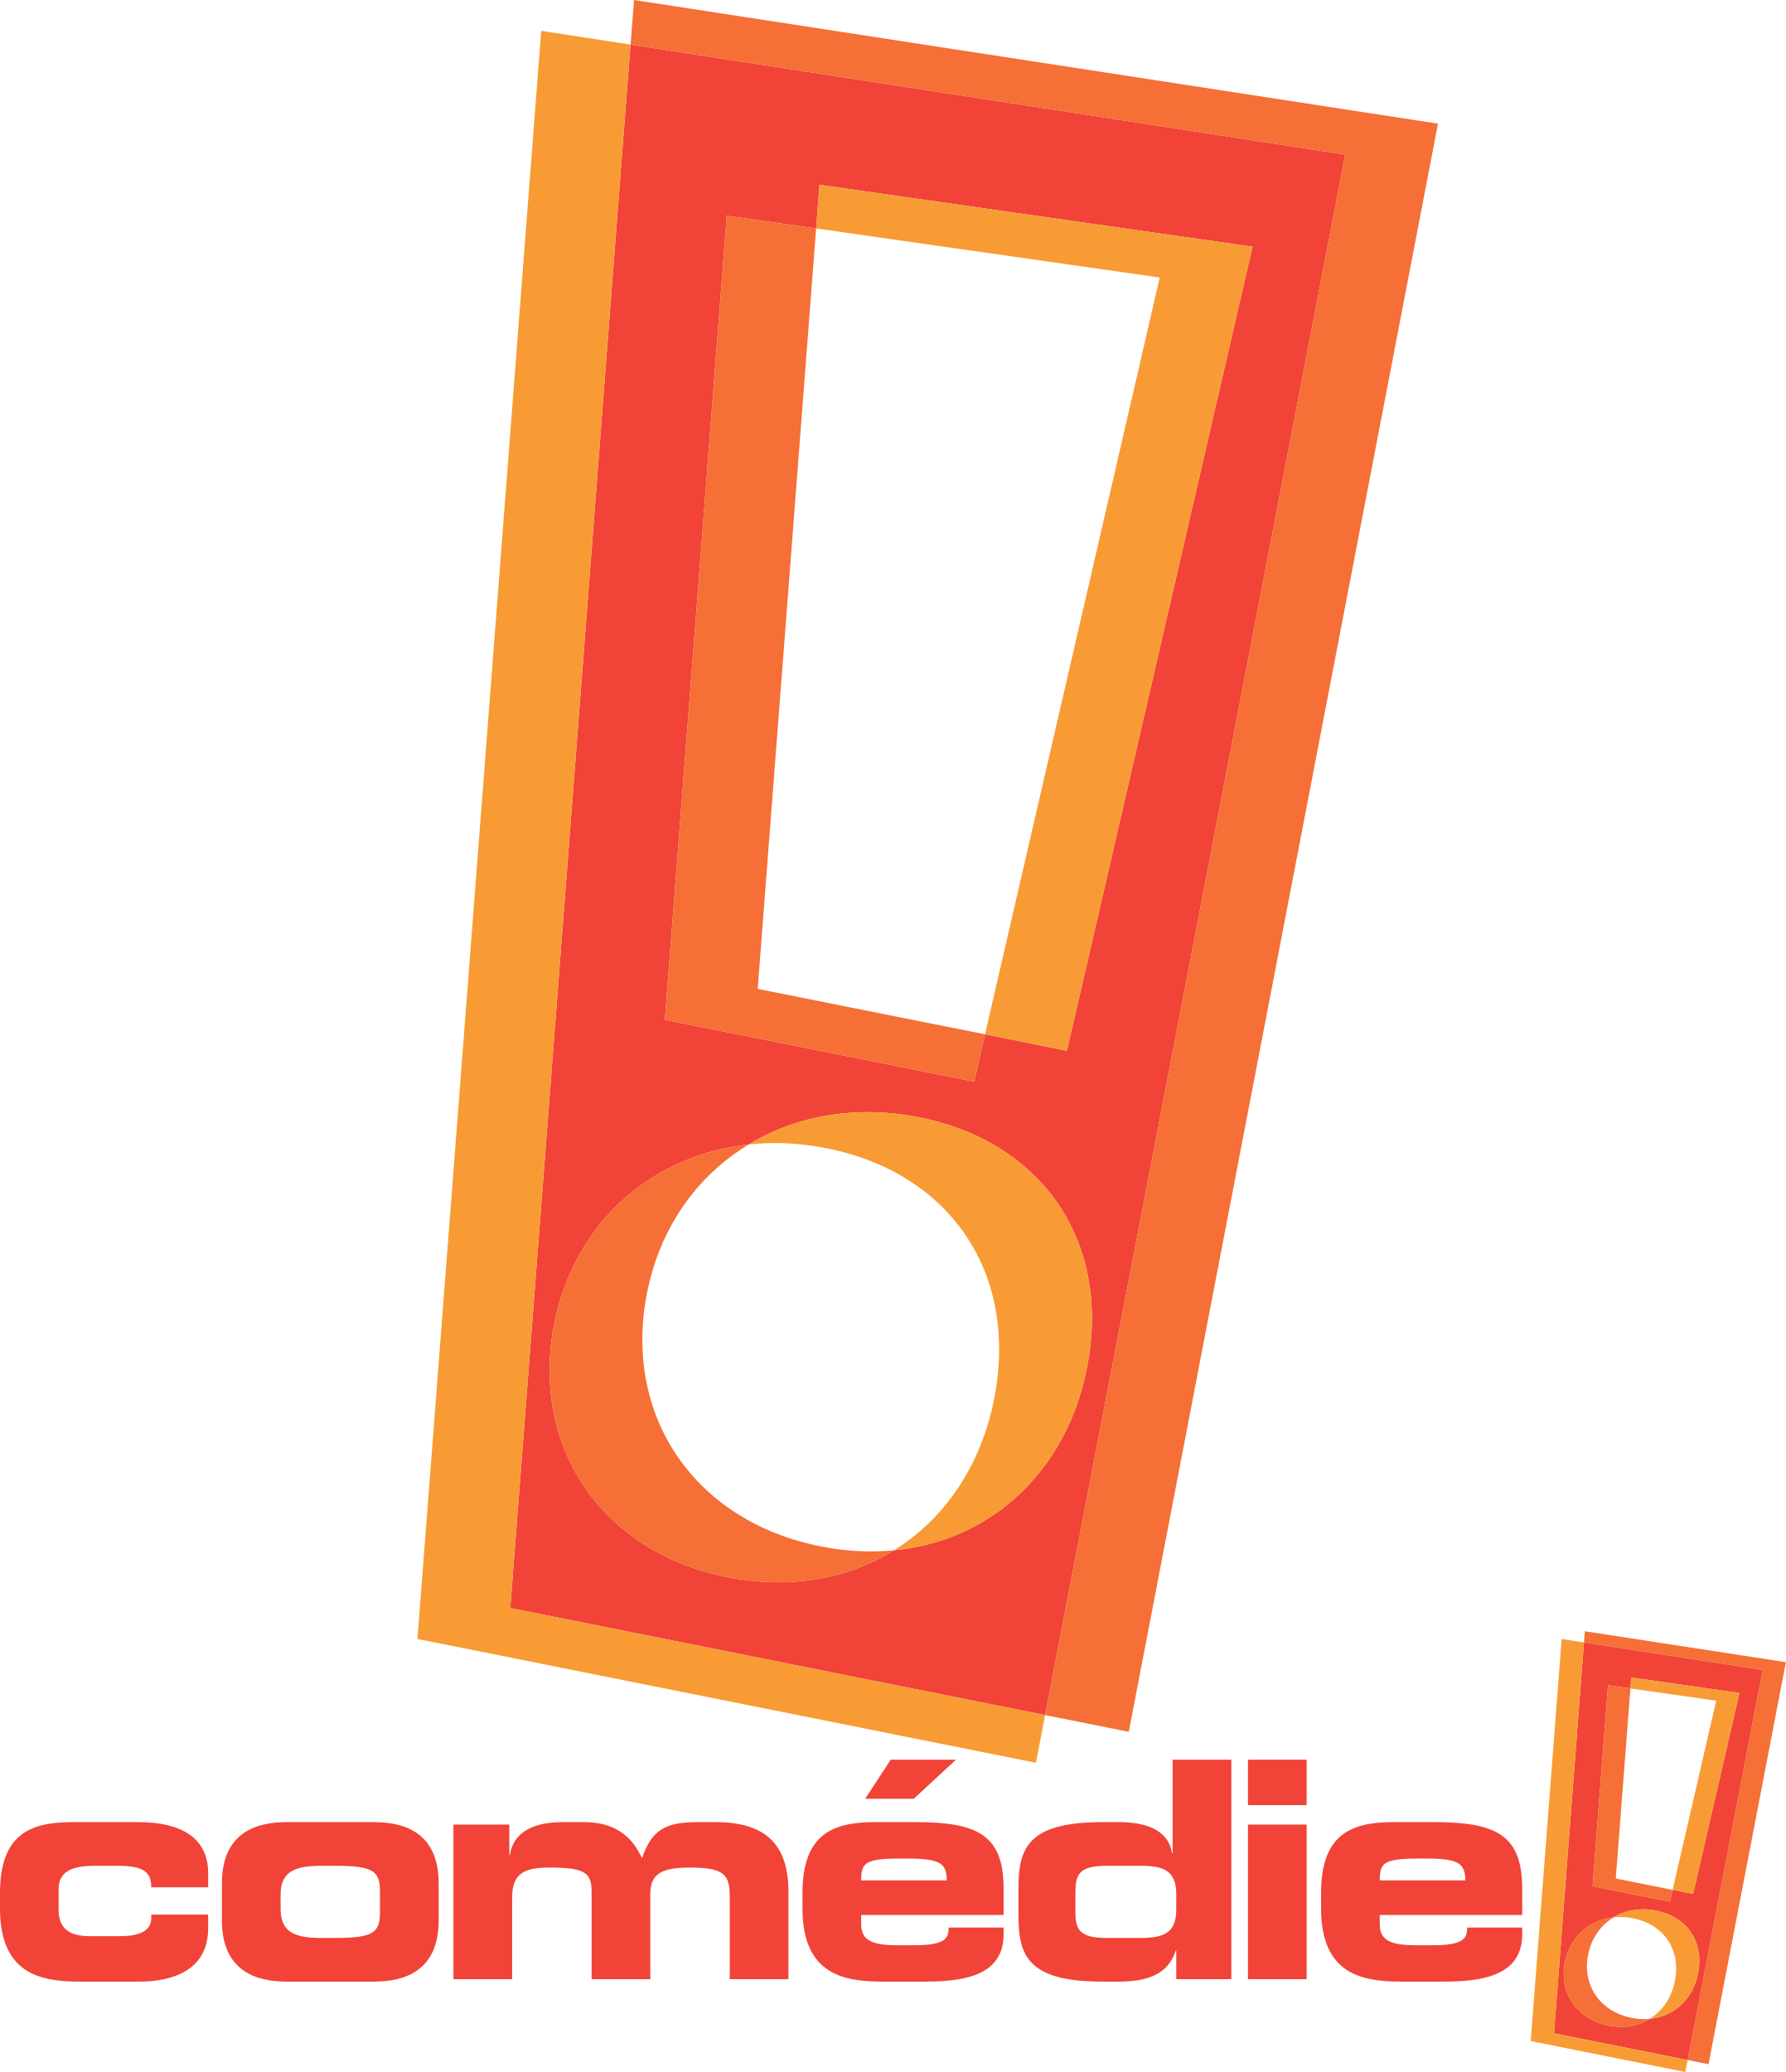
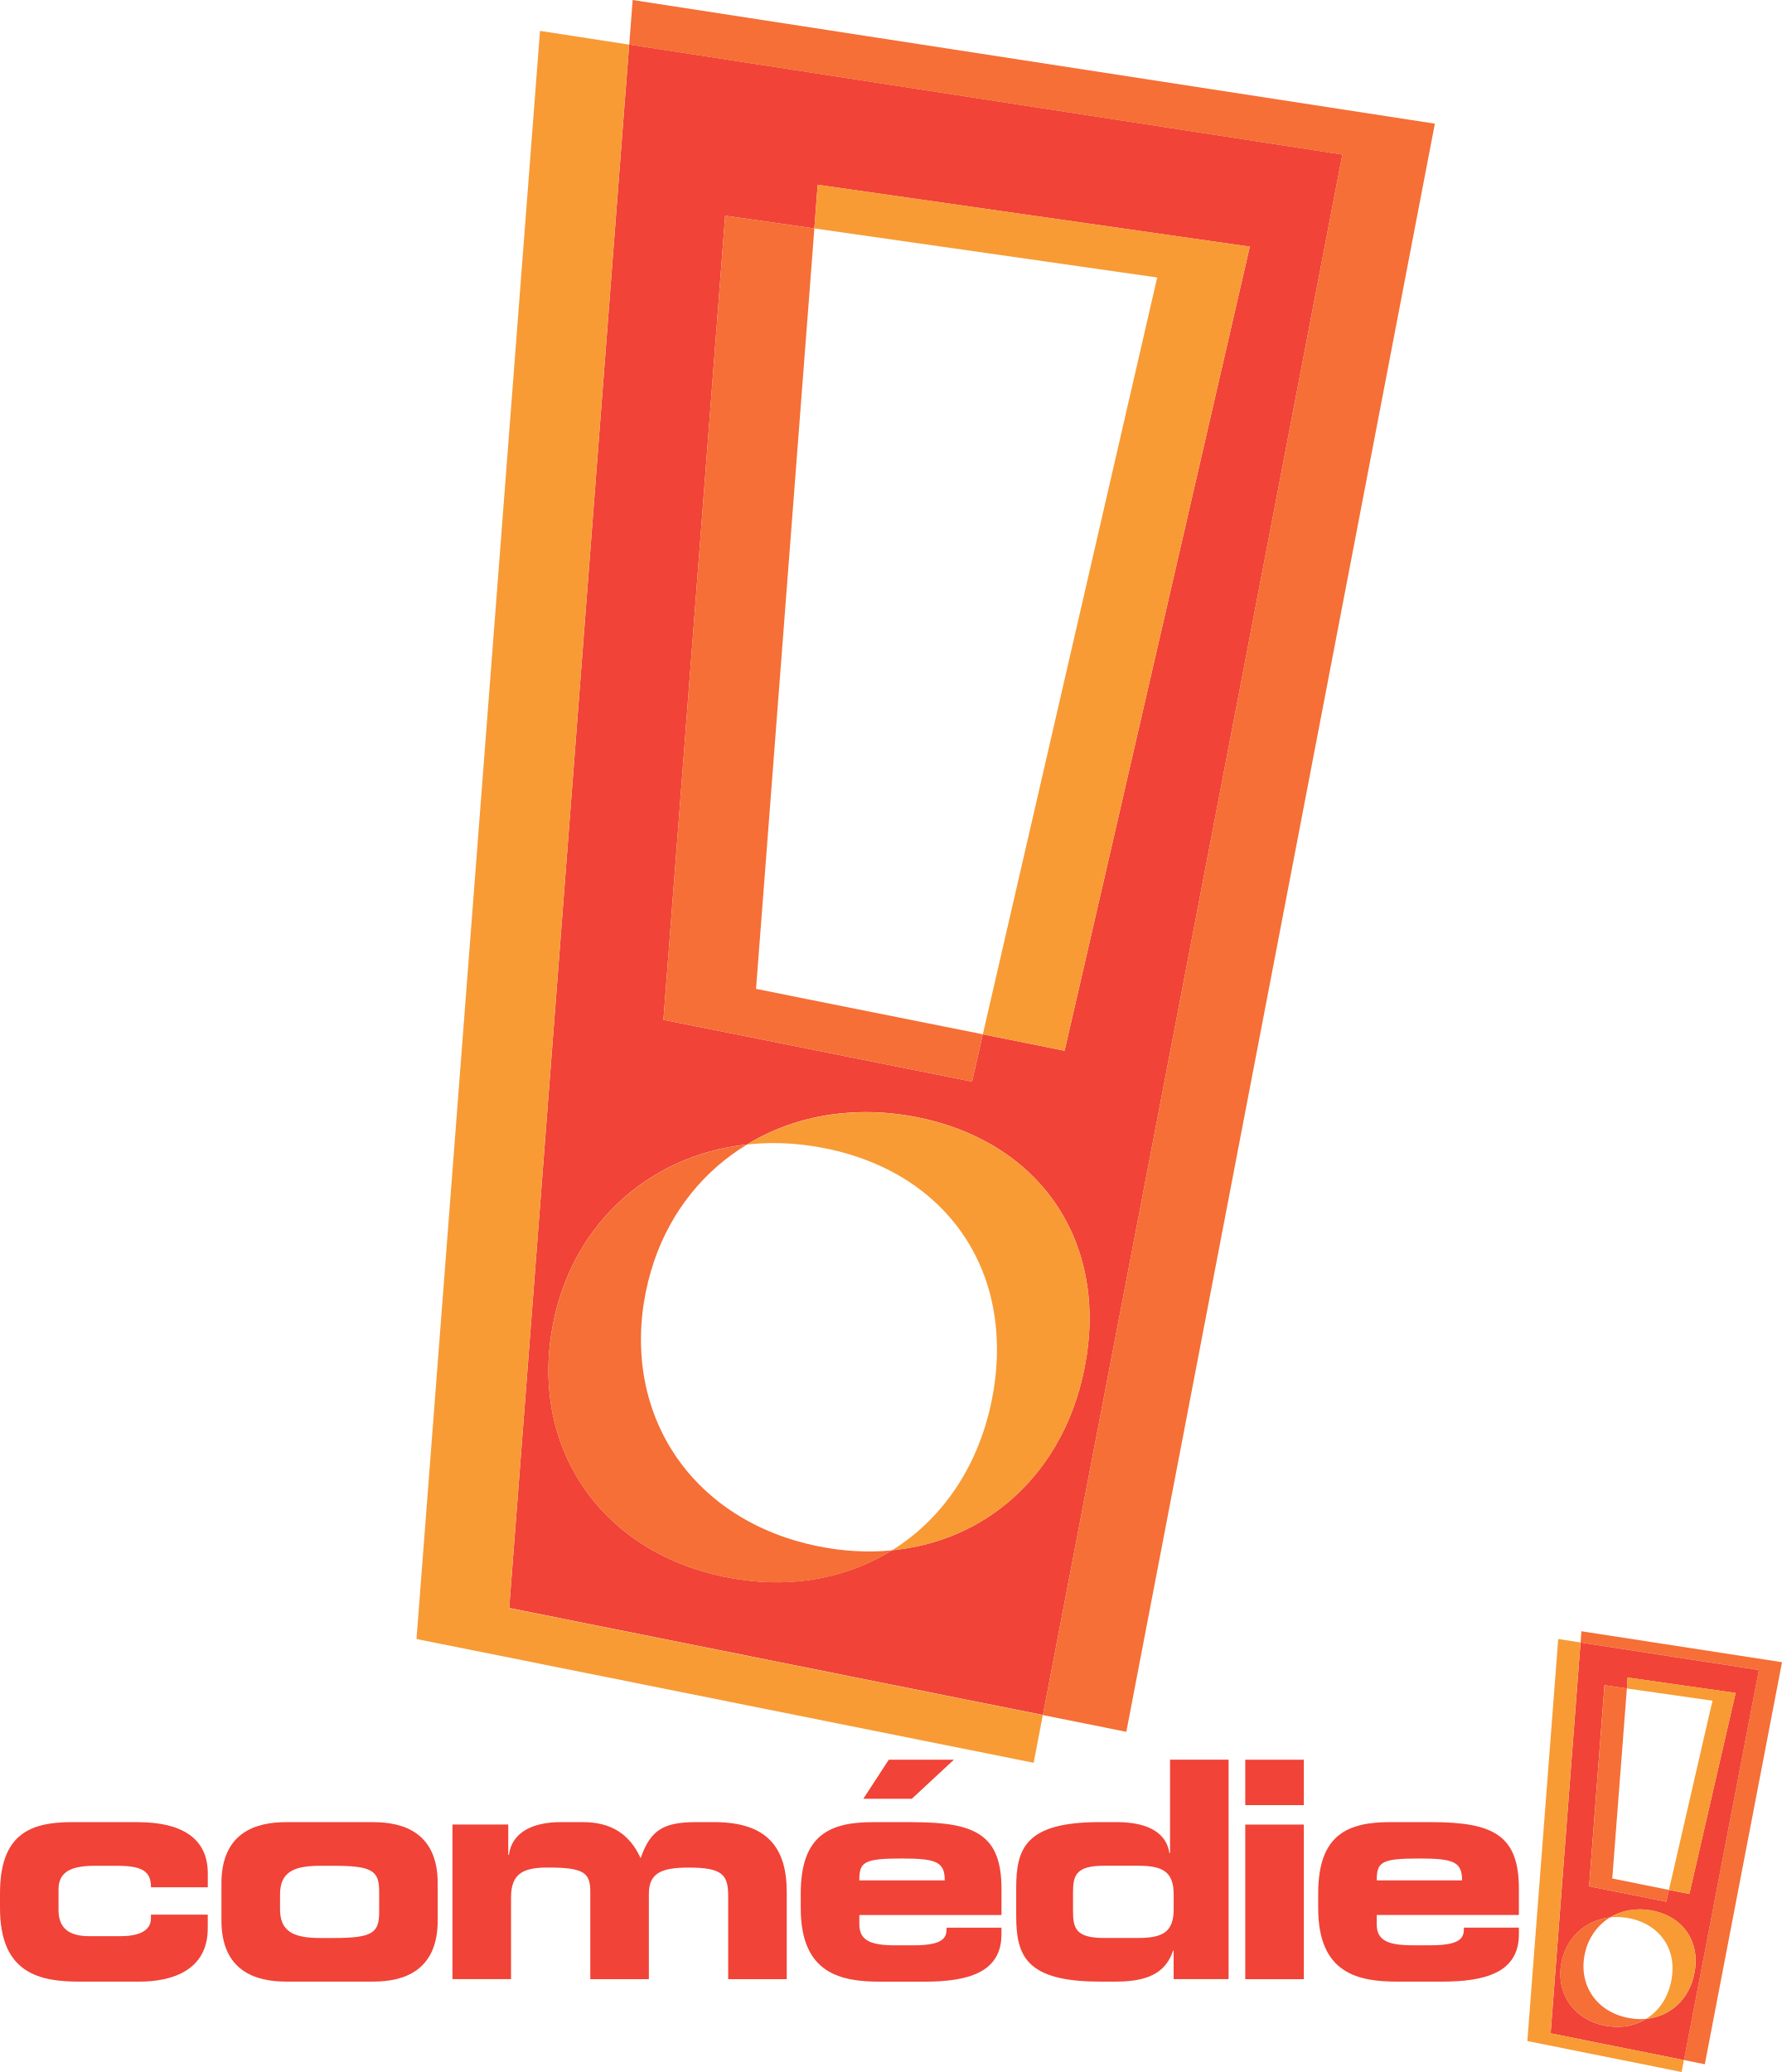
- <svg xmlns="http://www.w3.org/2000/svg" width="487" height="565" id="svg2" version="1.0">
-   <g id="layer1" transform="translate(-500.9098,-200.5929)">
-     <path style="fill:#f14337;fill-rule:nonzero;stroke:none" d="M 791.846,487.119 L 781.369,485.003 L 769.517,482.633 L 766.56,495.53 L 691.825,480.594 L 682.216,478.682 L 699.09,259.422 L 723.458,262.889 L 724.375,250.985 L 842.467,267.859 L 791.846,487.119 z M 797.861,570.418 C 795.389,586.578 788.124,599.858 777.699,609.137 C 768.727,617.115 757.384,622.111 744.69,623.334 C 732.914,630.624 718.385,633.683 702.633,631.236 C 684.79,628.534 670.516,619.97 661.493,607.76 C 652.852,596.035 649.003,580.945 651.552,564.403 C 655.962,535.6 677.526,515.616 705.054,512.685 C 713.032,507.842 722.26,504.834 732.226,504.069 C 737.4,503.636 742.779,503.84 748.284,504.681 C 756.237,505.905 763.425,508.25 769.721,511.563 C 790.826,522.6 801.863,544.394 797.861,570.418 M 672.861,212.751 L 671.638,228.351 L 640.056,639.087 L 785.907,668.272 L 864.796,258.046 L 867.753,242.752 L 672.861,212.751 z " id="path22206" />
-     <path style="fill:#f89b35;fill-rule:nonzero;stroke:none" d="M 640.056,639.087 L 671.638,228.351 L 672.861,212.751 L 648.493,209.004 L 614.745,647.524 L 624.355,649.435 L 783.409,681.272 L 785.907,668.272 L 640.056,639.087 z " id="path22208" />
-     <path style="fill:#f56f36;fill-rule:nonzero;stroke:none" d="M 673.804,200.593 L 672.861,212.751 L 867.753,242.752 L 864.796,258.046 L 785.907,668.272 L 797.198,670.515 L 808.72,672.835 L 893.038,234.315 L 673.804,200.593 z " id="path22210" />
-     <path style="fill:#f89b35;fill-rule:nonzero;stroke:none" d="M 724.375,250.985 L 723.458,262.889 L 817.157,276.271 L 813.613,291.641 L 769.517,482.633 L 781.369,485.003 L 791.846,487.119 L 842.467,267.859 L 724.375,250.985 z " id="path22212" />
-     <path style="fill:#f56f36;fill-rule:nonzero;stroke:none" d="M 707.527,470.245 L 722.26,278.59 L 723.458,262.889 L 699.09,259.422 L 682.216,478.682 L 691.825,480.594 L 766.56,495.53 L 769.517,482.633 L 707.527,470.245 z " id="path22214" />
-     <path style="fill:#f56f36;fill-rule:nonzero;stroke:none" d="M 727.918,622.824 C 692.947,617.472 671.689,589.765 676.837,555.966 C 677.475,551.913 678.443,548.064 679.692,544.394 C 684.408,530.68 693.406,519.72 705.054,512.685 C 677.526,515.616 655.962,535.6 651.552,564.403 C 649.003,580.945 652.852,596.035 661.493,607.76 C 670.516,619.97 684.79,628.534 702.633,631.236 C 718.385,633.683 732.914,630.624 744.69,623.334 C 739.312,623.844 733.704,623.717 727.918,622.824" id="path22216" />
-     <path style="fill:#f89b35;fill-rule:nonzero;stroke:none" d="M 769.721,511.563 C 763.425,508.25 756.237,505.905 748.284,504.681 C 742.779,503.84 737.4,503.636 732.226,504.069 C 722.26,504.834 713.032,507.842 705.054,512.685 C 710.789,512.048 716.805,512.15 722.973,513.118 C 747.927,516.916 765.337,531.802 771.199,552.423 C 773.468,560.452 774.003,569.373 772.576,578.855 C 769.517,598.762 759.219,614.311 744.69,623.334 C 757.384,622.111 768.727,617.115 777.699,609.137 C 788.124,599.858 795.389,586.578 797.861,570.418 C 801.863,544.394 790.826,522.6 769.721,511.563" id="path22218" />
-     <path style="fill:#f56f36;fill-rule:nonzero;stroke:none" d="M 933.082,645.408 L 932.853,648.467 L 981.588,655.961 L 980.849,659.784 L 961.12,762.328 L 963.924,762.889 L 966.805,763.475 L 987.91,653.845 L 933.082,645.408 z " id="path22220" />
-     <path style="fill:#f14337;fill-rule:nonzero;stroke:none" d="M 962.599,717.033 L 959.973,716.523 L 957.017,715.937 L 956.278,719.149 L 937.594,715.427 L 935.198,714.943 L 939.404,660.115 L 945.521,661.007 L 945.725,658.025 L 975.242,662.231 L 962.599,717.033 z M 964.103,737.883 C 963.491,741.911 961.681,745.224 959.056,747.544 C 956.813,749.532 953.983,750.781 950.797,751.087 C 947.866,752.922 944.247,753.687 940.296,753.075 C 935.835,752.387 932.267,750.246 930.023,747.187 C 927.857,744.281 926.888,740.509 927.525,736.38 C 928.622,729.166 934.025,724.17 940.907,723.431 C 942.896,722.233 945.215,721.468 947.713,721.29 C 948.988,721.188 950.338,721.213 951.715,721.443 C 953.703,721.749 955.487,722.335 957.068,723.151 C 962.344,725.903 965.097,731.358 964.103,737.883 M 932.853,648.467 L 932.547,652.367 L 924.671,755.038 L 961.12,762.328 L 980.849,659.784 L 981.588,655.961 L 932.853,648.467 z " id="path22222" />
-     <path style="fill:#f56f36;fill-rule:nonzero;stroke:none" d="M 941.519,712.827 L 945.215,664.907 L 945.521,661.007 L 939.404,660.115 L 935.198,714.943 L 937.594,715.427 L 956.278,719.149 L 957.017,715.937 L 941.519,712.827 z " id="path22224" />
-     <path style="fill:#f89b35;fill-rule:nonzero;stroke:none" d="M 945.725,658.025 L 945.521,661.007 L 968.92,664.347 L 968.028,668.17 L 957.017,715.937 L 959.973,716.523 L 962.599,717.033 L 975.242,662.231 L 945.725,658.025 z " id="path22226" />
-     <path style="fill:#f56f36;fill-rule:nonzero;stroke:none" d="M 946.617,750.959 C 937.874,749.634 932.547,742.701 933.847,734.264 C 934.025,733.244 934.255,732.276 934.561,731.358 C 935.759,727.943 938.002,725.215 940.907,723.431 C 934.025,724.17 928.622,729.166 927.525,736.38 C 926.888,740.509 927.857,744.281 930.023,747.187 C 932.267,750.246 935.835,752.387 940.296,753.075 C 944.247,753.687 947.866,752.922 950.797,751.087 C 949.472,751.24 948.07,751.189 946.617,750.959" id="path22228" />
-     <path style="fill:#f89b35;fill-rule:nonzero;stroke:none" d="M 924.671,755.038 L 932.547,652.367 L 932.853,648.467 L 926.761,647.524 L 918.324,757.153 L 920.745,757.638 L 960.483,765.59 L 961.12,762.328 L 924.671,755.038 z " id="path22230" />
-     <path style="fill:#f89b35;fill-rule:nonzero;stroke:none" d="M 957.068,723.151 C 955.487,722.335 953.703,721.749 951.715,721.443 C 950.338,721.213 948.988,721.188 947.713,721.29 C 945.215,721.468 942.896,722.233 940.907,723.431 C 942.335,723.278 943.839,723.303 945.394,723.533 C 951.613,724.501 955.972,728.223 957.45,733.372 C 958.011,735.385 958.138,737.603 957.781,739.974 C 957.017,744.944 954.442,748.844 950.797,751.087 C 953.983,750.781 956.813,749.532 959.056,747.544 C 961.681,745.224 963.491,741.911 964.103,737.883 C 965.097,731.358 962.344,725.903 957.068,723.151" id="path22232" />
-     <path style="fill:#f14337;fill-rule:nonzero;stroke:none" d="M 538.583,697.457 L 520.562,697.457 C 508.913,697.457 500.91,700.924 500.91,716.88 L 500.91,720.933 C 500.91,738.954 512.074,740.942 522.652,740.942 L 538.991,740.942 C 548.167,740.942 557.675,737.73 557.675,726.388 L 557.675,722.666 L 542.152,722.666 L 542.152,723.66 C 542.152,727.535 538.073,728.554 533.587,728.554 L 525.405,728.554 C 520.409,728.554 516.892,726.872 516.892,721.443 L 516.892,715.81 C 516.892,711.171 520.078,709.361 526.731,709.361 L 532.899,709.361 C 539.909,709.361 542.152,710.941 542.152,715.223 L 557.675,715.223 L 557.675,711.425 C 557.675,701.765 550.41,697.457 538.583,697.457" id="path22234" />
-     <path style="fill:#f14337;fill-rule:nonzero;stroke:none" d="M 604.524,722.106 C 604.524,727.713 602.51,729.039 592.187,729.039 L 588.338,729.039 C 581.023,729.039 577.429,727.203 577.429,721.188 L 577.429,717.212 C 577.429,711.171 581.023,709.361 588.338,709.361 L 592.187,709.361 C 602.51,709.361 604.524,710.686 604.524,716.294 L 604.524,722.106 z M 602.944,697.457 L 579.009,697.457 C 570.853,697.457 561.422,700.261 561.422,714.153 L 561.422,724.247 C 561.422,738.138 570.853,740.942 579.009,740.942 L 602.944,740.942 C 611.1,740.942 620.531,738.138 620.531,724.247 L 620.531,714.153 C 620.531,700.261 611.1,697.457 602.944,697.457" id="path22236" />
-     <path style="fill:#f14337;fill-rule:nonzero;stroke:none" d="M 696.082,697.457 L 691.163,697.457 C 682.063,697.457 678.647,699.7 675.971,707.296 C 672.989,700.669 667.814,697.457 660.218,697.457 L 654.152,697.457 C 646.301,697.457 640.796,700.338 639.98,706.379 L 639.801,706.379 L 639.801,698.12 L 624.559,698.12 L 624.559,740.279 L 640.566,740.279 L 640.566,718.053 C 640.566,711.502 643.803,709.845 650.634,709.845 C 660.32,709.845 662.232,711.171 662.232,716.396 L 662.232,740.279 L 678.239,740.279 L 678.239,717.059 C 678.239,711.502 681.4,709.845 689.072,709.845 C 698.402,709.845 699.905,711.833 699.905,717.619 L 699.905,740.279 L 715.913,740.279 L 715.913,716.549 C 715.913,704.492 710.662,697.457 696.082,697.457" id="path22238" />
-     <path style="fill:#f14337;fill-rule:nonzero;stroke:none" d="M 735.743,713.337 C 735.743,708.29 736.992,707.373 747.418,707.373 C 756.747,707.373 759.092,708.29 759.092,713.337 L 735.743,713.337 z M 750.578,697.457 L 739.414,697.457 C 727.74,697.457 719.736,700.924 719.736,716.88 L 719.736,720.933 C 719.736,738.954 730.9,740.942 741.504,740.942 L 753.51,740.942 C 765.107,740.942 774.589,738.623 774.589,728.045 L 774.589,726.209 L 759.601,726.209 C 759.601,728.707 759.168,731.027 750.502,731.027 L 745.582,731.027 C 738.93,731.027 735.743,729.778 735.743,725.317 L 735.743,722.768 L 774.589,722.768 L 774.589,715.631 C 774.589,701.026 767.605,697.457 750.578,697.457" id="path22240" />
-     <path style="fill:#f14337;fill-rule:nonzero;stroke:none" d="M 821.668,721.264 C 821.668,727.637 818.329,729.039 812.008,729.039 L 802.577,729.039 C 794.904,729.039 794.165,726.388 794.165,721.672 L 794.165,716.727 C 794.165,712.012 794.904,709.361 802.577,709.361 L 812.008,709.361 C 818.329,709.361 821.668,710.763 821.668,717.135 L 821.668,721.264 z M 820.674,705.894 L 820.496,705.894 C 819.502,699.267 812.747,697.457 806.145,697.457 L 801.404,697.457 C 781.165,697.457 778.642,704.645 778.642,715.402 L 778.642,722.998 C 778.642,733.754 781.165,740.942 801.404,740.942 L 806.094,740.942 C 815.755,740.942 819.756,737.73 821.515,732.505 L 821.668,732.505 L 821.668,740.279 L 836.681,740.279 L 836.681,680.43 L 820.674,680.43 L 820.674,705.894 z " id="path22242" />
-     <path style="fill:#f14337;fill-rule:nonzero;stroke:none" d="M 841.218,692.818 L 857.226,692.818 L 857.226,680.43 L 841.218,680.43 L 841.218,692.818 z " id="path22244" />
-     <path style="fill:#f14337;fill-rule:nonzero;stroke:none" d="M 841.218,740.279 L 857.226,740.279 L 857.226,698.12 L 841.218,698.12 L 841.218,740.279 z " id="path22246" />
-     <path style="fill:#f14337;fill-rule:nonzero;stroke:none" d="M 888.807,707.373 C 898.162,707.373 900.481,708.29 900.481,713.337 L 877.158,713.337 C 877.158,708.29 878.407,707.373 888.807,707.373 M 916.004,722.768 L 916.004,715.631 C 916.004,701.026 908.995,697.457 891.993,697.457 L 880.803,697.457 C 869.155,697.457 861.151,700.924 861.151,716.88 L 861.151,720.933 C 861.151,738.954 872.316,740.942 882.894,740.942 L 894.899,740.942 C 906.497,740.942 916.004,738.623 916.004,728.045 L 916.004,726.209 L 900.991,726.209 C 900.991,728.707 900.583,731.027 891.891,731.027 L 886.997,731.027 C 880.319,731.027 877.158,729.778 877.158,725.317 L 877.158,722.768 L 916.004,722.768 z " id="path22248" />
-     <path style="fill:#f14337;fill-rule:nonzero;stroke:none" d="M 761.59,680.43 L 743.798,680.43 L 736.839,691.085 L 750.094,691.085 L 761.59,680.43 z " id="path22250" />
+ <svg xmlns="http://www.w3.org/2000/svg" width="43" height="50" id="svg2" version="1.0">
+   <defs id="defs3026" />
+   <g id="layer1" transform="translate(-500.9098,-715.5929)">
+     <path style="fill:#f14337;fill-rule:nonzero;stroke:none" d="m 526.598,740.949 -0.925,-0.187 -1.047,-0.21 -0.261,1.141 -6.599,-1.322 -0.848,-0.169 1.49,-19.404 2.152,0.307 0.081,-1.053 10.427,1.493 -4.47,19.404 z m 0.531,7.372 c -0.218,1.43 -0.86,2.605 -1.78,3.426 -0.792,0.706 -1.794,1.148 -2.915,1.256 -1.04,0.645 -2.323,0.916 -3.713,0.699 -1.575,-0.239 -2.836,-0.997 -3.632,-2.078 -0.763,-1.038 -1.103,-2.373 -0.878,-3.837 0.389,-2.549 2.293,-4.317 4.724,-4.577 0.704,-0.429 1.519,-0.695 2.399,-0.762 0.457,-0.038 0.932,-0.02 1.418,0.054 0.702,0.108 1.337,0.316 1.893,0.609 1.863,0.977 2.838,2.905 2.485,5.208 m -11.037,-31.652 -0.108,1.38 -2.788,36.348 12.878,2.583 6.966,-36.303 0.261,-1.353 -17.208,-2.655 z" id="path22206" />
+     <path style="fill:#f89b35;fill-rule:nonzero;stroke:none" d="m 513.196,754.398 2.788,-36.348 0.108,-1.38 -2.152,-0.332 -2.98,38.807 0.848,0.169 14.044,2.817 0.221,-1.15 -12.878,-2.583 z" id="path22208" />
+     <path style="fill:#f56f36;fill-rule:nonzero;stroke:none" d="m 516.176,715.593 -0.083,1.076 17.208,2.655 -0.261,1.353 -6.966,36.303 0.997,0.199 1.017,0.205 7.445,-38.807 -19.357,-2.984 z" id="path22210" />
+     <path style="fill:#f89b35;fill-rule:nonzero;stroke:none" d="m 520.641,720.052 -0.081,1.053 8.273,1.184 -0.313,1.36 -3.894,16.902 1.047,0.21 0.925,0.187 4.47,-19.404 -10.427,-1.493 z" id="path22212" />
+     <path style="fill:#f56f36;fill-rule:nonzero;stroke:none" d="m 519.153,739.456 1.301,-16.961 0.106,-1.39 -2.152,-0.307 -1.49,19.404 0.848,0.169 6.599,1.322 0.261,-1.141 -5.473,-1.096 z" id="path22214" />
+     <path style="fill:#f56f36;fill-rule:nonzero;stroke:none" d="m 520.954,752.959 c -3.088,-0.474 -4.965,-2.926 -4.51,-5.917 0.056,-0.359 0.142,-0.699 0.252,-1.024 0.416,-1.214 1.211,-2.184 2.239,-2.806 -2.431,0.259 -4.335,2.028 -4.724,4.577 -0.225,1.464 0.115,2.799 0.878,3.837 0.797,1.08 2.057,1.838 3.632,2.078 1.391,0.217 2.674,-0.054 3.713,-0.699 -0.475,0.045 -0.97,0.034 -1.481,-0.045" id="path22216" />
+     <path style="fill:#f89b35;fill-rule:nonzero;stroke:none" d="m 524.645,743.113 c -0.556,-0.293 -1.191,-0.501 -1.893,-0.609 -0.486,-0.074 -0.961,-0.092 -1.418,-0.054 -0.88,0.068 -1.695,0.334 -2.399,0.762 0.506,-0.056 1.038,-0.047 1.582,0.038 2.203,0.336 3.74,1.653 4.258,3.478 0.2,0.711 0.248,1.5 0.122,2.339 -0.27,1.762 -1.179,3.138 -2.462,3.936 1.121,-0.108 2.122,-0.55 2.915,-1.256 0.92,-0.821 1.562,-1.996 1.78,-3.426 0.353,-2.303 -0.621,-4.232 -2.485,-5.208" id="path22218" />
+     <path style="fill:#f56f36;fill-rule:nonzero;stroke:none" d="m 539.069,754.957 -0.02,0.271 4.303,0.663 -0.065,0.338 -1.742,9.075 0.248,0.05 0.254,0.052 1.863,-9.702 -4.841,-0.747 z" id="path22220" />
+     <path style="fill:#f14337;fill-rule:nonzero;stroke:none" d="m 541.675,761.296 -0.232,-0.045 -0.261,-0.052 -0.065,0.284 -1.65,-0.329 -0.212,-0.043 0.371,-4.852 0.54,0.079 0.018,-0.264 2.606,0.372 -1.116,4.85 z m 0.133,1.845 c -0.054,0.356 -0.214,0.65 -0.446,0.855 -0.198,0.176 -0.448,0.286 -0.729,0.314 -0.259,0.162 -0.578,0.23 -0.927,0.176 -0.394,-0.061 -0.709,-0.25 -0.907,-0.521 -0.191,-0.257 -0.277,-0.591 -0.221,-0.956 0.097,-0.638 0.574,-1.08 1.182,-1.146 0.176,-0.106 0.38,-0.174 0.601,-0.189 0.113,-0.009 0.232,-0.007 0.353,0.013 0.176,0.027 0.333,0.079 0.473,0.151 0.466,0.244 0.709,0.726 0.621,1.304 m -2.759,-7.913 -0.027,0.345 -0.695,9.086 3.218,0.645 1.742,-9.075 0.065,-0.338 -4.303,-0.663 z" id="path22222" />
+     <path style="fill:#f56f36;fill-rule:nonzero;stroke:none" d="m 539.814,760.924 0.326,-4.241 0.027,-0.345 -0.54,-0.079 -0.371,4.852 0.212,0.043 1.65,0.329 0.065,-0.284 -1.368,-0.275 z" id="path22224" />
+     <path style="fill:#f89b35;fill-rule:nonzero;stroke:none" d="m 540.185,756.074 -0.018,0.264 2.066,0.295 -0.079,0.338 -0.972,4.227 0.261,0.052 0.232,0.045 1.116,-4.85 -2.606,-0.372 z" id="path22226" />
+     <path style="fill:#f56f36;fill-rule:nonzero;stroke:none" d="m 540.264,764.298 c -0.772,-0.117 -1.242,-0.731 -1.128,-1.477 0.016,-0.09 0.036,-0.176 0.063,-0.257 0.106,-0.302 0.304,-0.544 0.56,-0.702 -0.608,0.065 -1.085,0.508 -1.182,1.146 -0.056,0.365 0.029,0.699 0.221,0.956 0.198,0.271 0.513,0.46 0.907,0.521 0.349,0.054 0.668,-0.013 0.927,-0.176 -0.117,0.013 -0.241,0.009 -0.369,-0.011" id="path22228" />
+     <path style="fill:#f89b35;fill-rule:nonzero;stroke:none" d="m 538.326,764.659 0.695,-9.086 0.027,-0.345 -0.538,-0.084 -0.745,9.702 0.214,0.043 3.509,0.704 0.056,-0.289 -3.218,-0.645 z" id="path22230" />
+     <path style="fill:#f89b35;fill-rule:nonzero;stroke:none" d="m 541.187,761.837 c -0.14,-0.072 -0.297,-0.124 -0.473,-0.151 -0.122,-0.02 -0.241,-0.023 -0.353,-0.013 -0.221,0.016 -0.425,0.084 -0.601,0.189 0.126,-0.013 0.259,-0.011 0.396,0.009 0.549,0.086 0.934,0.415 1.065,0.871 0.05,0.178 0.061,0.374 0.029,0.584 -0.068,0.44 -0.295,0.785 -0.617,0.983 0.281,-0.027 0.531,-0.138 0.729,-0.314 0.232,-0.205 0.392,-0.499 0.446,-0.855 0.088,-0.577 -0.155,-1.06 -0.621,-1.304" id="path22232" />
+     <path style="fill:#f14337;fill-rule:nonzero;stroke:none" d="m 504.236,759.563 -1.591,0 c -1.029,0 -1.735,0.307 -1.735,1.719 l 0,0.359 c 0,1.595 0.986,1.771 1.92,1.771 l 1.443,0 c 0.81,0 1.65,-0.284 1.65,-1.288 l 0,-0.329 -1.371,0 0,0.088 c 0,0.343 -0.36,0.433 -0.756,0.433 l -0.722,0 c -0.441,0 -0.752,-0.149 -0.752,-0.629 l 0,-0.499 c 0,-0.411 0.281,-0.571 0.869,-0.571 l 0.545,0 c 0.619,0 0.817,0.14 0.817,0.519 l 1.371,0 0,-0.336 c 0,-0.855 -0.641,-1.236 -1.686,-1.236" id="path22234" />
+     <path style="fill:#f14337;fill-rule:nonzero;stroke:none" d="m 510.059,761.745 c 0,0.496 -0.178,0.614 -1.089,0.614 l -0.34,0 c -0.646,0 -0.963,-0.162 -0.963,-0.695 l 0,-0.352 c 0,-0.535 0.317,-0.695 0.963,-0.695 l 0.34,0 c 0.911,0 1.089,0.117 1.089,0.614 l 0,0.514 z m -0.14,-2.181 -2.113,0 c -0.72,0 -1.553,0.248 -1.553,1.477 l 0,0.893 c 0,1.229 0.833,1.477 1.553,1.477 l 2.113,0 c 0.72,0 1.553,-0.248 1.553,-1.477 l 0,-0.893 c 0,-1.229 -0.833,-1.477 -1.553,-1.477" id="path22236" />
+     <path style="fill:#f14337;fill-rule:nonzero;stroke:none" d="m 518.143,759.563 -0.434,0 c -0.803,0 -1.105,0.199 -1.341,0.871 -0.263,-0.586 -0.72,-0.871 -1.391,-0.871 l -0.536,0 c -0.693,0 -1.179,0.255 -1.251,0.789 l -0.016,0 0,-0.731 -1.346,0 0,3.731 1.413,0 0,-1.967 c 0,-0.58 0.286,-0.726 0.889,-0.726 0.855,0 1.024,0.117 1.024,0.58 l 0,2.114 1.413,0 0,-2.055 c 0,-0.492 0.279,-0.638 0.957,-0.638 0.824,0 0.957,0.176 0.957,0.688 l 0,2.005 1.413,0 0,-2.1 c 0,-1.067 -0.464,-1.69 -1.751,-1.69" id="path22238" />
+     <path style="fill:#f14337;fill-rule:nonzero;stroke:none" d="m 521.645,760.969 c 0,-0.447 0.11,-0.528 1.031,-0.528 0.824,0 1.031,0.081 1.031,0.528 l -2.062,0 z m 1.31,-1.405 -0.986,0 c -1.031,0 -1.737,0.307 -1.737,1.719 l 0,0.359 c 0,1.595 0.986,1.771 1.922,1.771 l 1.06,0 c 1.024,0 1.861,-0.205 1.861,-1.141 l 0,-0.162 -1.323,0 c 0,0.221 -0.038,0.426 -0.803,0.426 l -0.434,0 c -0.587,0 -0.869,-0.111 -0.869,-0.505 l 0,-0.226 3.43,0 0,-0.632 c 0,-1.293 -0.617,-1.608 -2.12,-1.608" id="path22240" />
+     <path style="fill:#f14337;fill-rule:nonzero;stroke:none" d="m 529.231,761.67 c 0,0.564 -0.295,0.688 -0.853,0.688 l -0.833,0 c -0.677,0 -0.743,-0.235 -0.743,-0.652 l 0,-0.438 c 0,-0.417 0.065,-0.652 0.743,-0.652 l 0.833,0 c 0.558,0 0.853,0.124 0.853,0.688 l 0,0.365 z m -0.088,-1.36 -0.016,0 c -0.088,-0.586 -0.684,-0.747 -1.267,-0.747 l -0.419,0 c -1.787,0 -2.01,0.636 -2.01,1.588 l 0,0.672 c 0,0.952 0.223,1.588 2.01,1.588 l 0.414,0 c 0.853,0 1.206,-0.284 1.362,-0.747 l 0.013,0 0,0.688 1.326,0 0,-5.296 -1.413,0 0,2.253 z" id="path22242" />
+     <path style="fill:#f14337;fill-rule:nonzero;stroke:none" d="m 530.958,759.153 1.413,0 0,-1.096 -1.413,0 0,1.096 z" id="path22244" />
+     <path style="fill:#f14337;fill-rule:nonzero;stroke:none" d="m 530.958,763.353 1.413,0 0,-3.731 -1.413,0 0,3.731 z" id="path22246" />
+     <path style="fill:#f14337;fill-rule:nonzero;stroke:none" d="m 535.159,760.441 c 0.826,0 1.031,0.081 1.031,0.528 l -2.059,0 c 0,-0.447 0.11,-0.528 1.029,-0.528 m 2.401,1.362 0,-0.632 c 0,-1.293 -0.619,-1.608 -2.12,-1.608 l -0.988,0 c -1.029,0 -1.735,0.307 -1.735,1.719 l 0,0.359 c 0,1.595 0.986,1.771 1.92,1.771 l 1.06,0 c 1.024,0 1.863,-0.205 1.863,-1.141 l 0,-0.162 -1.326,0 c 0,0.221 -0.036,0.426 -0.803,0.426 l -0.432,0 c -0.59,0 -0.869,-0.111 -0.869,-0.505 l 0,-0.226 3.43,0 z" id="path22248" />
+     <path style="fill:#f14337;fill-rule:nonzero;stroke:none" d="m 523.927,758.057 -1.571,0 -0.614,0.943 1.17,0 1.015,-0.943 z" id="path22250" />
  </g>
</svg>
